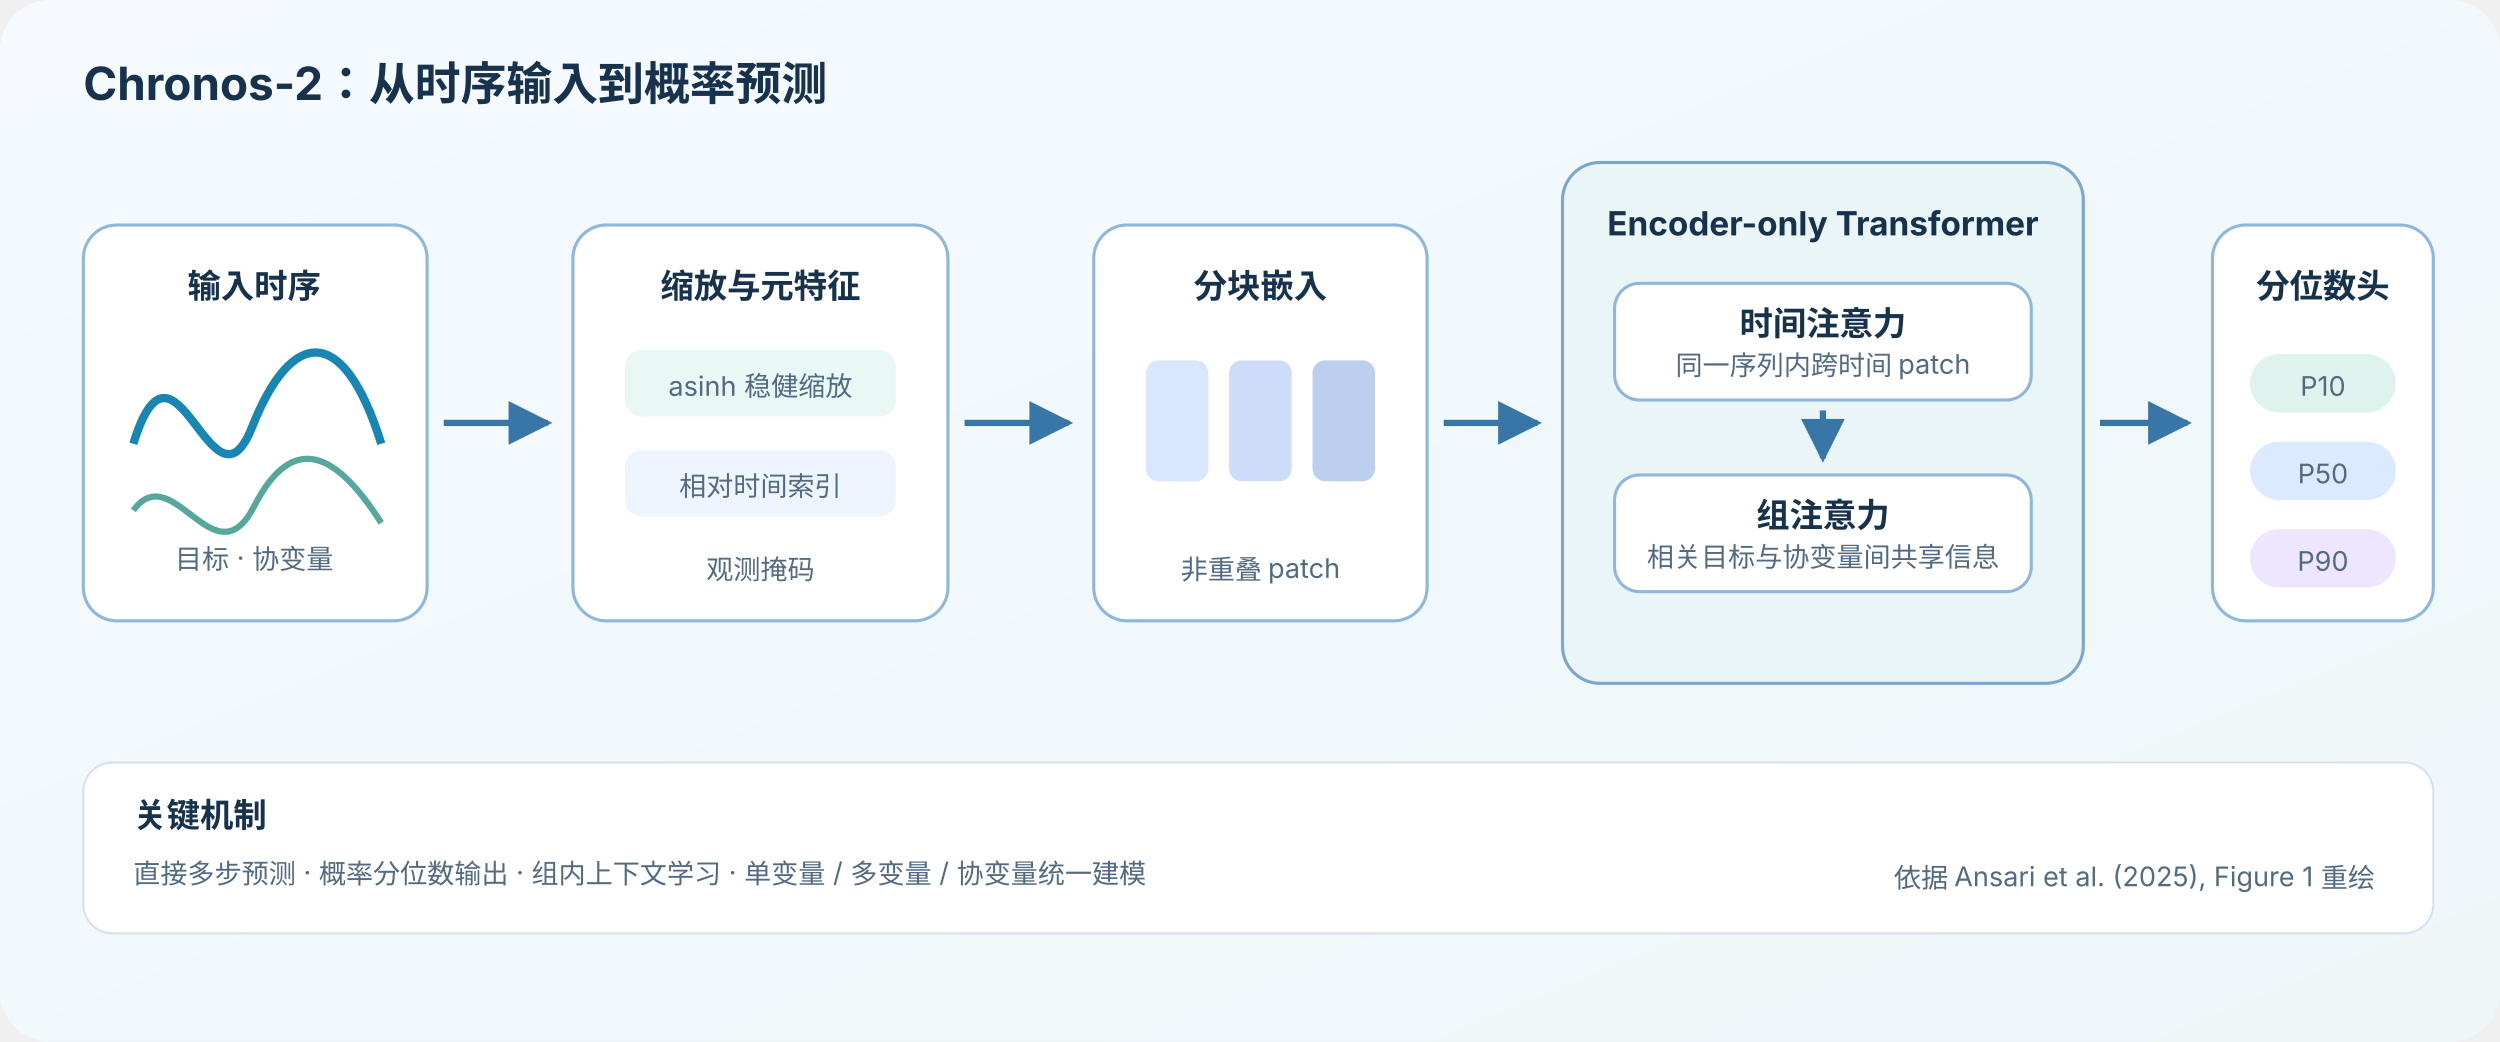
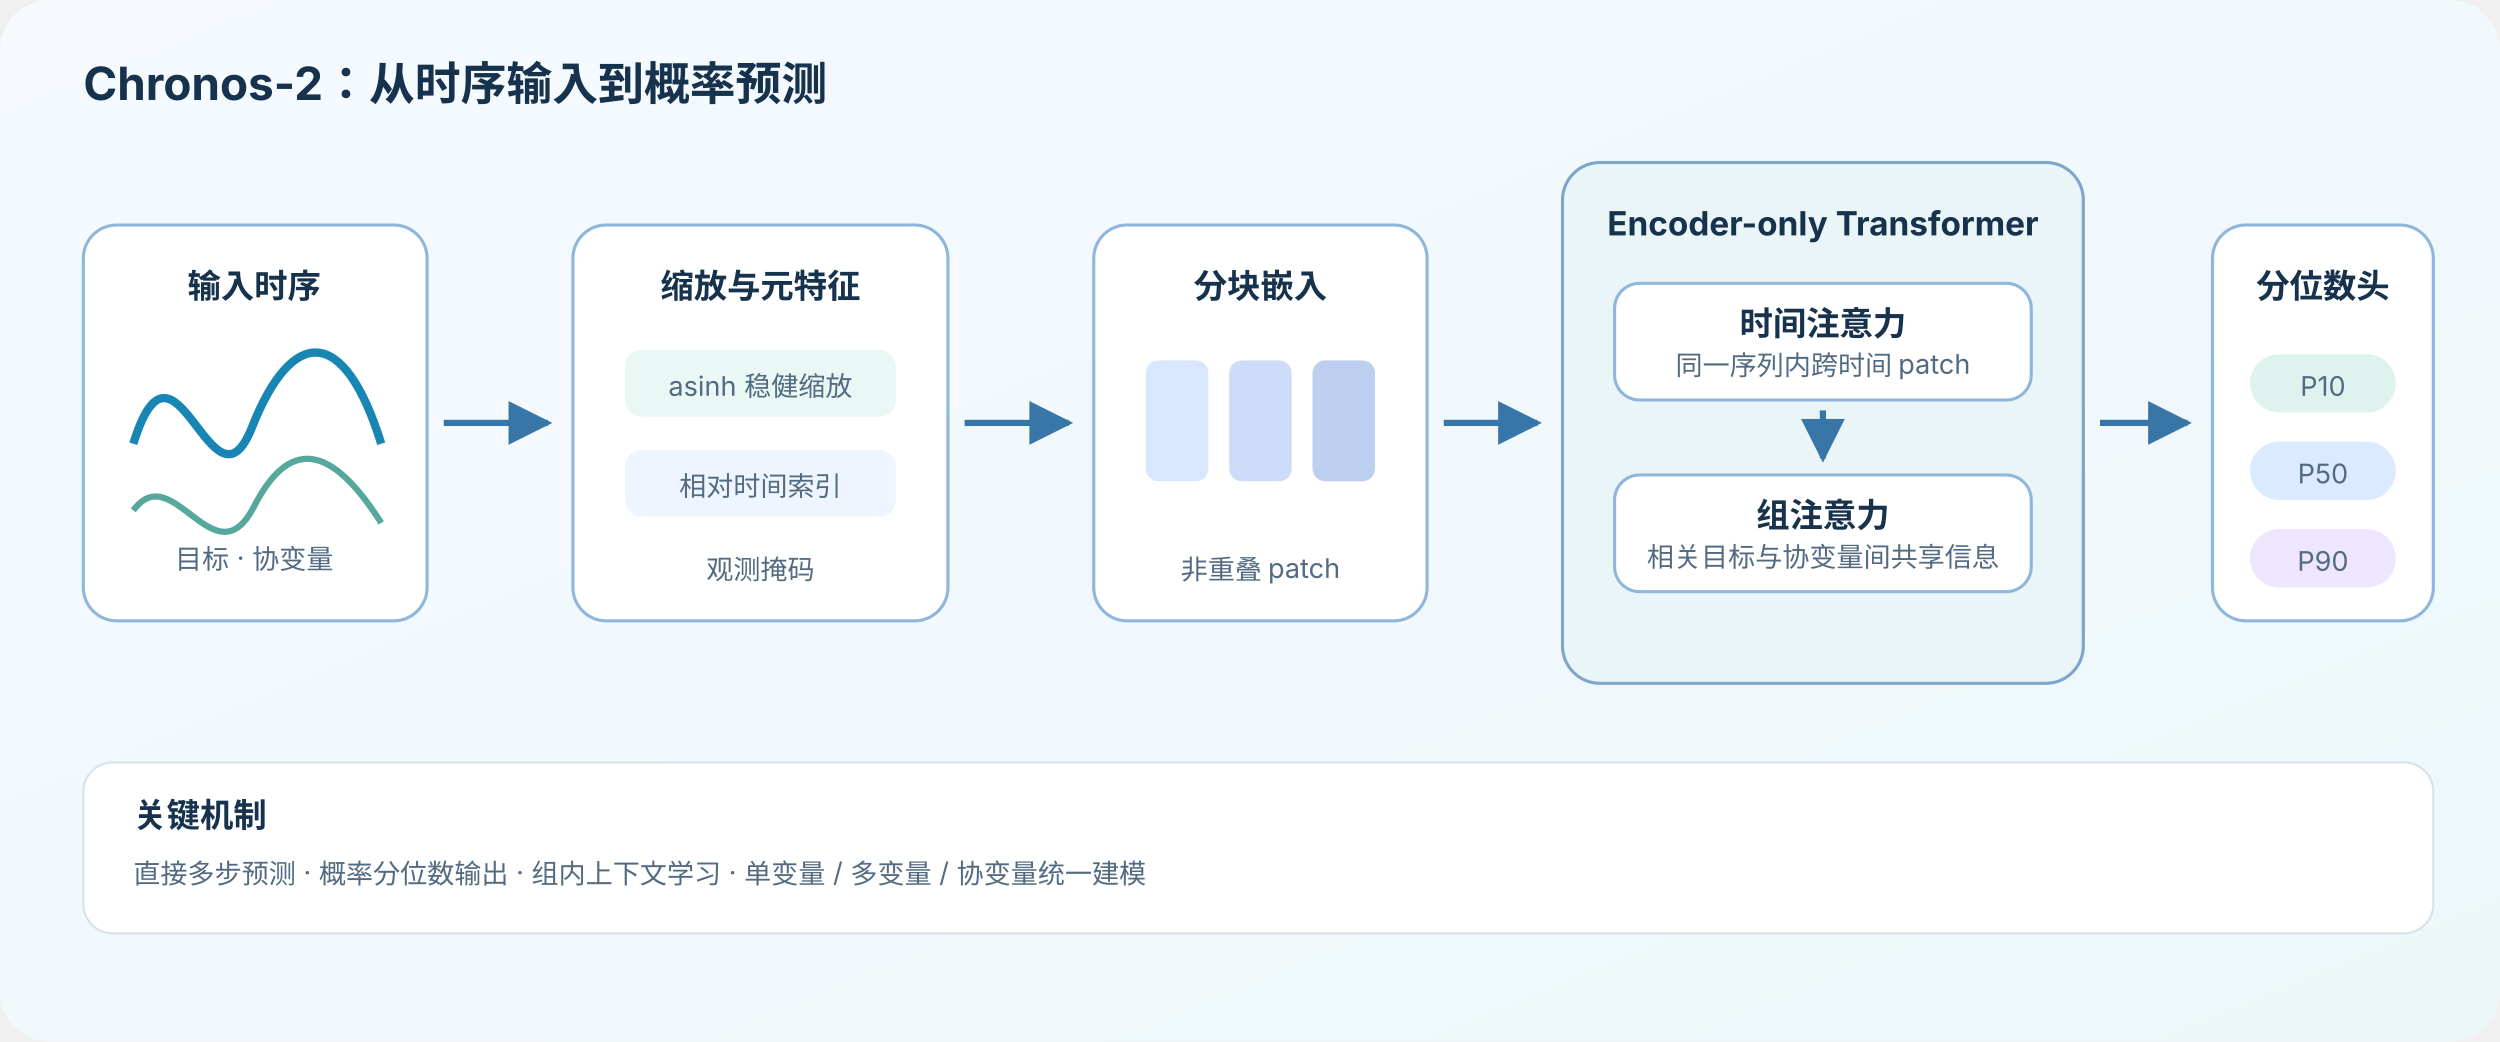
<svg xmlns="http://www.w3.org/2000/svg" viewBox="0 0 1200 500" role="img" aria-labelledby="title desc">
  <defs>
    <linearGradient id="bg" x1="0" y1="0" x2="1" y2="1">
      <stop stop-color="#f6faff" />
      <stop offset="1" stop-color="#edf7f8" />
    </linearGradient>
    <marker id="a" viewBox="0 0 10 10" refX="9" refY="5" markerWidth="7" markerHeight="7" orient="auto">
      <path d="M0 0 10 5 0 10z" fill="#3976a8" />
    </marker>
    <style>.t{font:700 22px Inter,Microsoft YaHei,sans-serif;fill:#17324d}.b{font:700 16px Inter,Microsoft YaHei,sans-serif;fill:#17324d}.s{font:13px Inter,Microsoft YaHei,sans-serif;fill:#536b82}.n{fill:#fff;stroke:#8fb7dc;stroke-width:1.5}.ar{stroke:#3976a8;stroke-width:3;fill:none;marker-end:url(#a)}</style>
  </defs>
  <rect width="1200" height="500" rx="24" fill="url(#bg)" />
  <text x="40" y="48" class="t">Chronos-2：从时序输入到概率预测</text>
  <g transform="translate(40 108)">
    <rect class="n" width="165" height="190" rx="16" />
    <text x="82" y="35" text-anchor="middle" class="b">输入时序</text>
    <path d="M24 105c20-65 38 40 57-8s44-50 62 8" fill="none" stroke="#1886b3" stroke-width="4" />
    <path d="M24 137c19-26 39 35 58-2s40-25 61 8" fill="none" stroke="#55a89b" stroke-width="3" />
    <text x="82" y="165" text-anchor="middle" class="s">目标 · 协变量</text>
  </g>
  <path class="ar" d="M213 203h50" />
  <g transform="translate(275 108)">
    <rect class="n" width="180" height="190" rx="16" />
    <text x="90" y="35" text-anchor="middle" class="b">缩放与元特征</text>
    <rect x="25" y="60" width="130" height="32" rx="8" fill="#e9f8f5" />
    <text x="90" y="82" text-anchor="middle" class="s">asinh 稳健缩放</text>
    <rect x="25" y="108" width="130" height="32" rx="8" fill="#eef5ff" />
    <text x="90" y="130" text-anchor="middle" class="s">相对时间索引</text>
    <text x="90" y="170" text-anchor="middle" class="s">观测掩码</text>
  </g>
  <path class="ar" d="M463 203h50" />
  <g transform="translate(525 108)">
    <rect class="n" width="160" height="190" rx="16" />
    <text x="80" y="35" text-anchor="middle" class="b">分块嵌入</text>
    <g transform="translate(25 65)">
      <rect width="30" height="58" rx="6" fill="#d9e6ff" />
      <rect x="40" width="30" height="58" rx="6" fill="#cdddf9" />
      <rect x="80" width="30" height="58" rx="6" fill="#bdcfef" />
    </g>
    <text x="80" y="170" text-anchor="middle" class="s">非重叠 patch</text>
  </g>
  <path class="ar" d="M693 203h45" />
  <g transform="translate(750 78)">
    <rect width="250" height="250" rx="18" fill="#eaf5f8" stroke="#7ea6cc" stroke-width="1.5" />
    <text x="125" y="35" text-anchor="middle" class="b">Encoder-only Transformer</text>
    <rect x="25" y="58" width="200" height="56" rx="12" class="n" />
    <text x="125" y="83" text-anchor="middle" class="b">时间注意力</text>
    <text x="125" y="102" text-anchor="middle" class="s">同一序列内跨时间 patch</text>
    <path d="M125 119v23" class="ar" />
    <rect x="25" y="150" width="200" height="56" rx="12" class="n" />
    <text x="125" y="175" text-anchor="middle" class="b">组注意力</text>
    <text x="125" y="194" text-anchor="middle" class="s">相关目标与协变量间共享信息</text>
  </g>
  <path class="ar" d="M1008 203h42" />
  <g transform="translate(1062 108)">
    <rect class="n" width="106" height="190" rx="16" />
    <text x="53" y="35" text-anchor="middle" class="b">分位数头</text>
    <g class="s" text-anchor="middle">
      <rect x="18" y="62" width="70" height="28" rx="14" fill="#dff3ee" />
      <text x="53" y="82">P10</text>
      <rect x="18" y="104" width="70" height="28" rx="14" fill="#dceaff" />
      <text x="53" y="124">P50</text>
      <rect x="18" y="146" width="70" height="28" rx="14" fill="#eee5ff" />
      <text x="53" y="166">P90</text>
    </g>
  </g>
  <g transform="translate(40 366)">
    <rect width="1128" height="82" rx="14" fill="#fff" stroke="#d7e1ec" />
    <text x="24" y="31" class="b">关键机制</text>
    <text x="24" y="58" class="s">直接多步预测 · 概率分位数输出 · 组内上下文学习 · 单变量 / 多变量 / 协变量统一建模</text>
-     <text x="1100" y="60" text-anchor="end" class="s">依据 Ansari et al. (2025), Figure 1 重绘</text>
  </g>
</svg>
